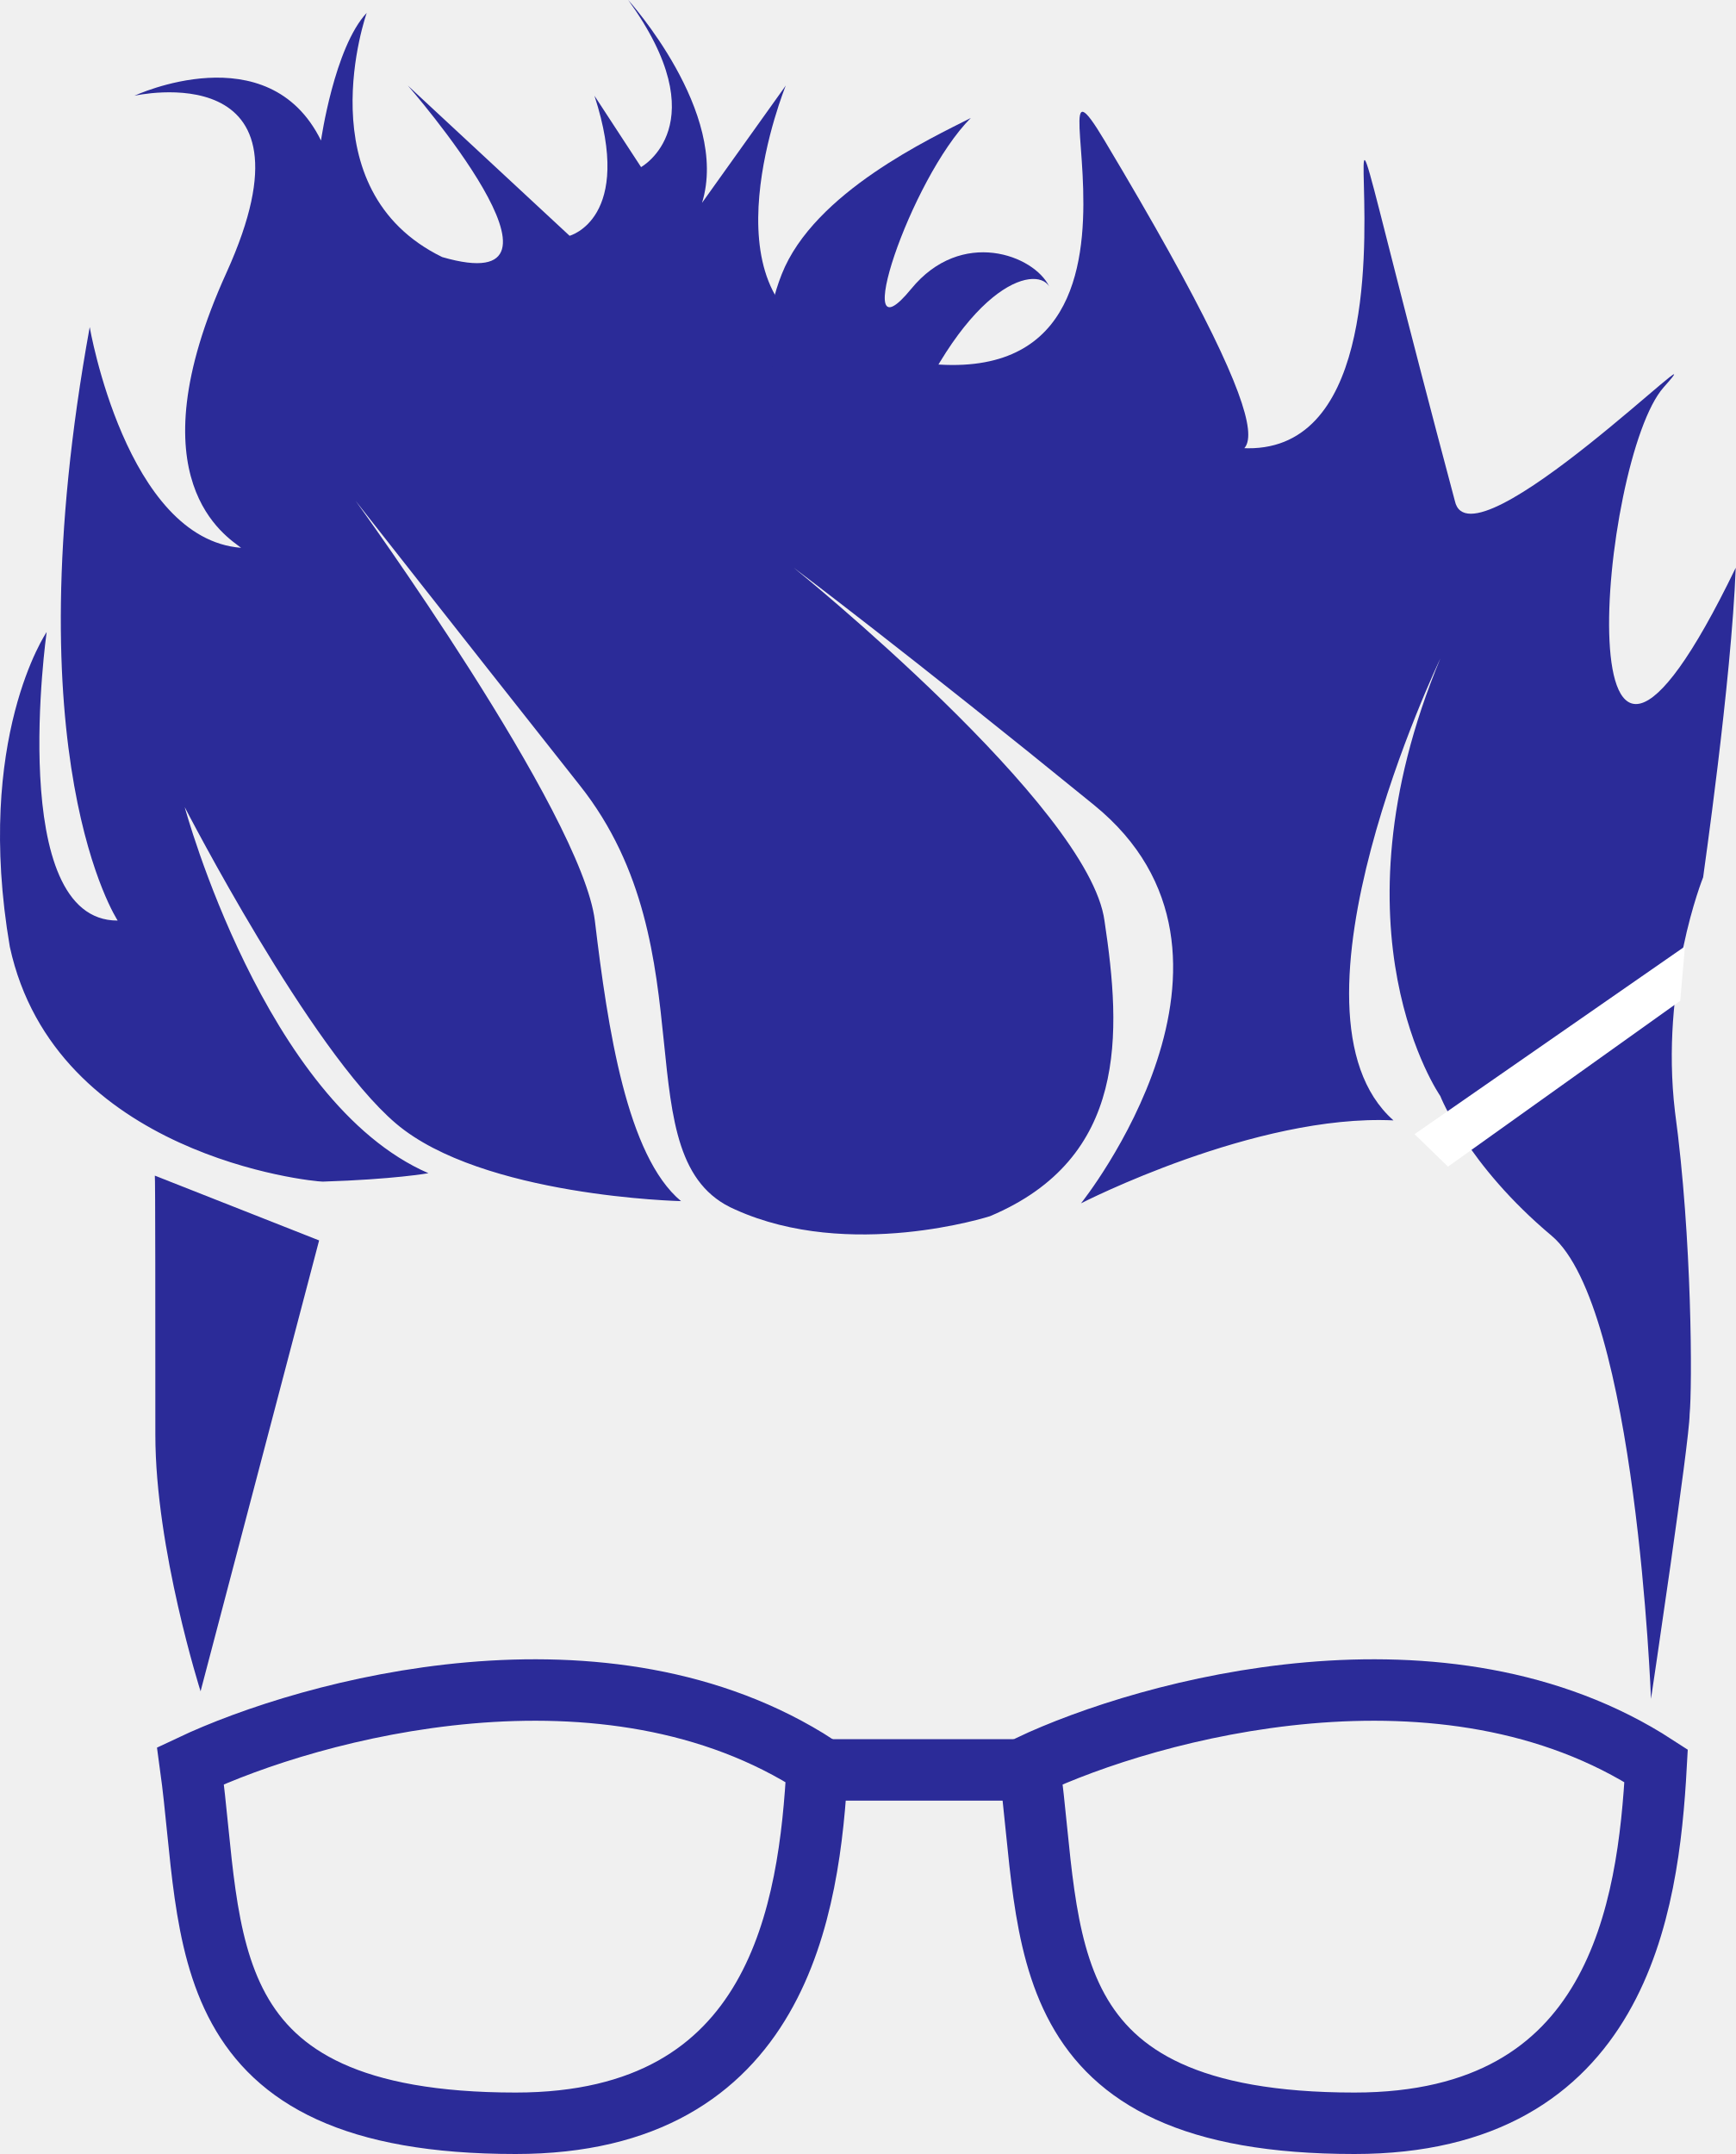
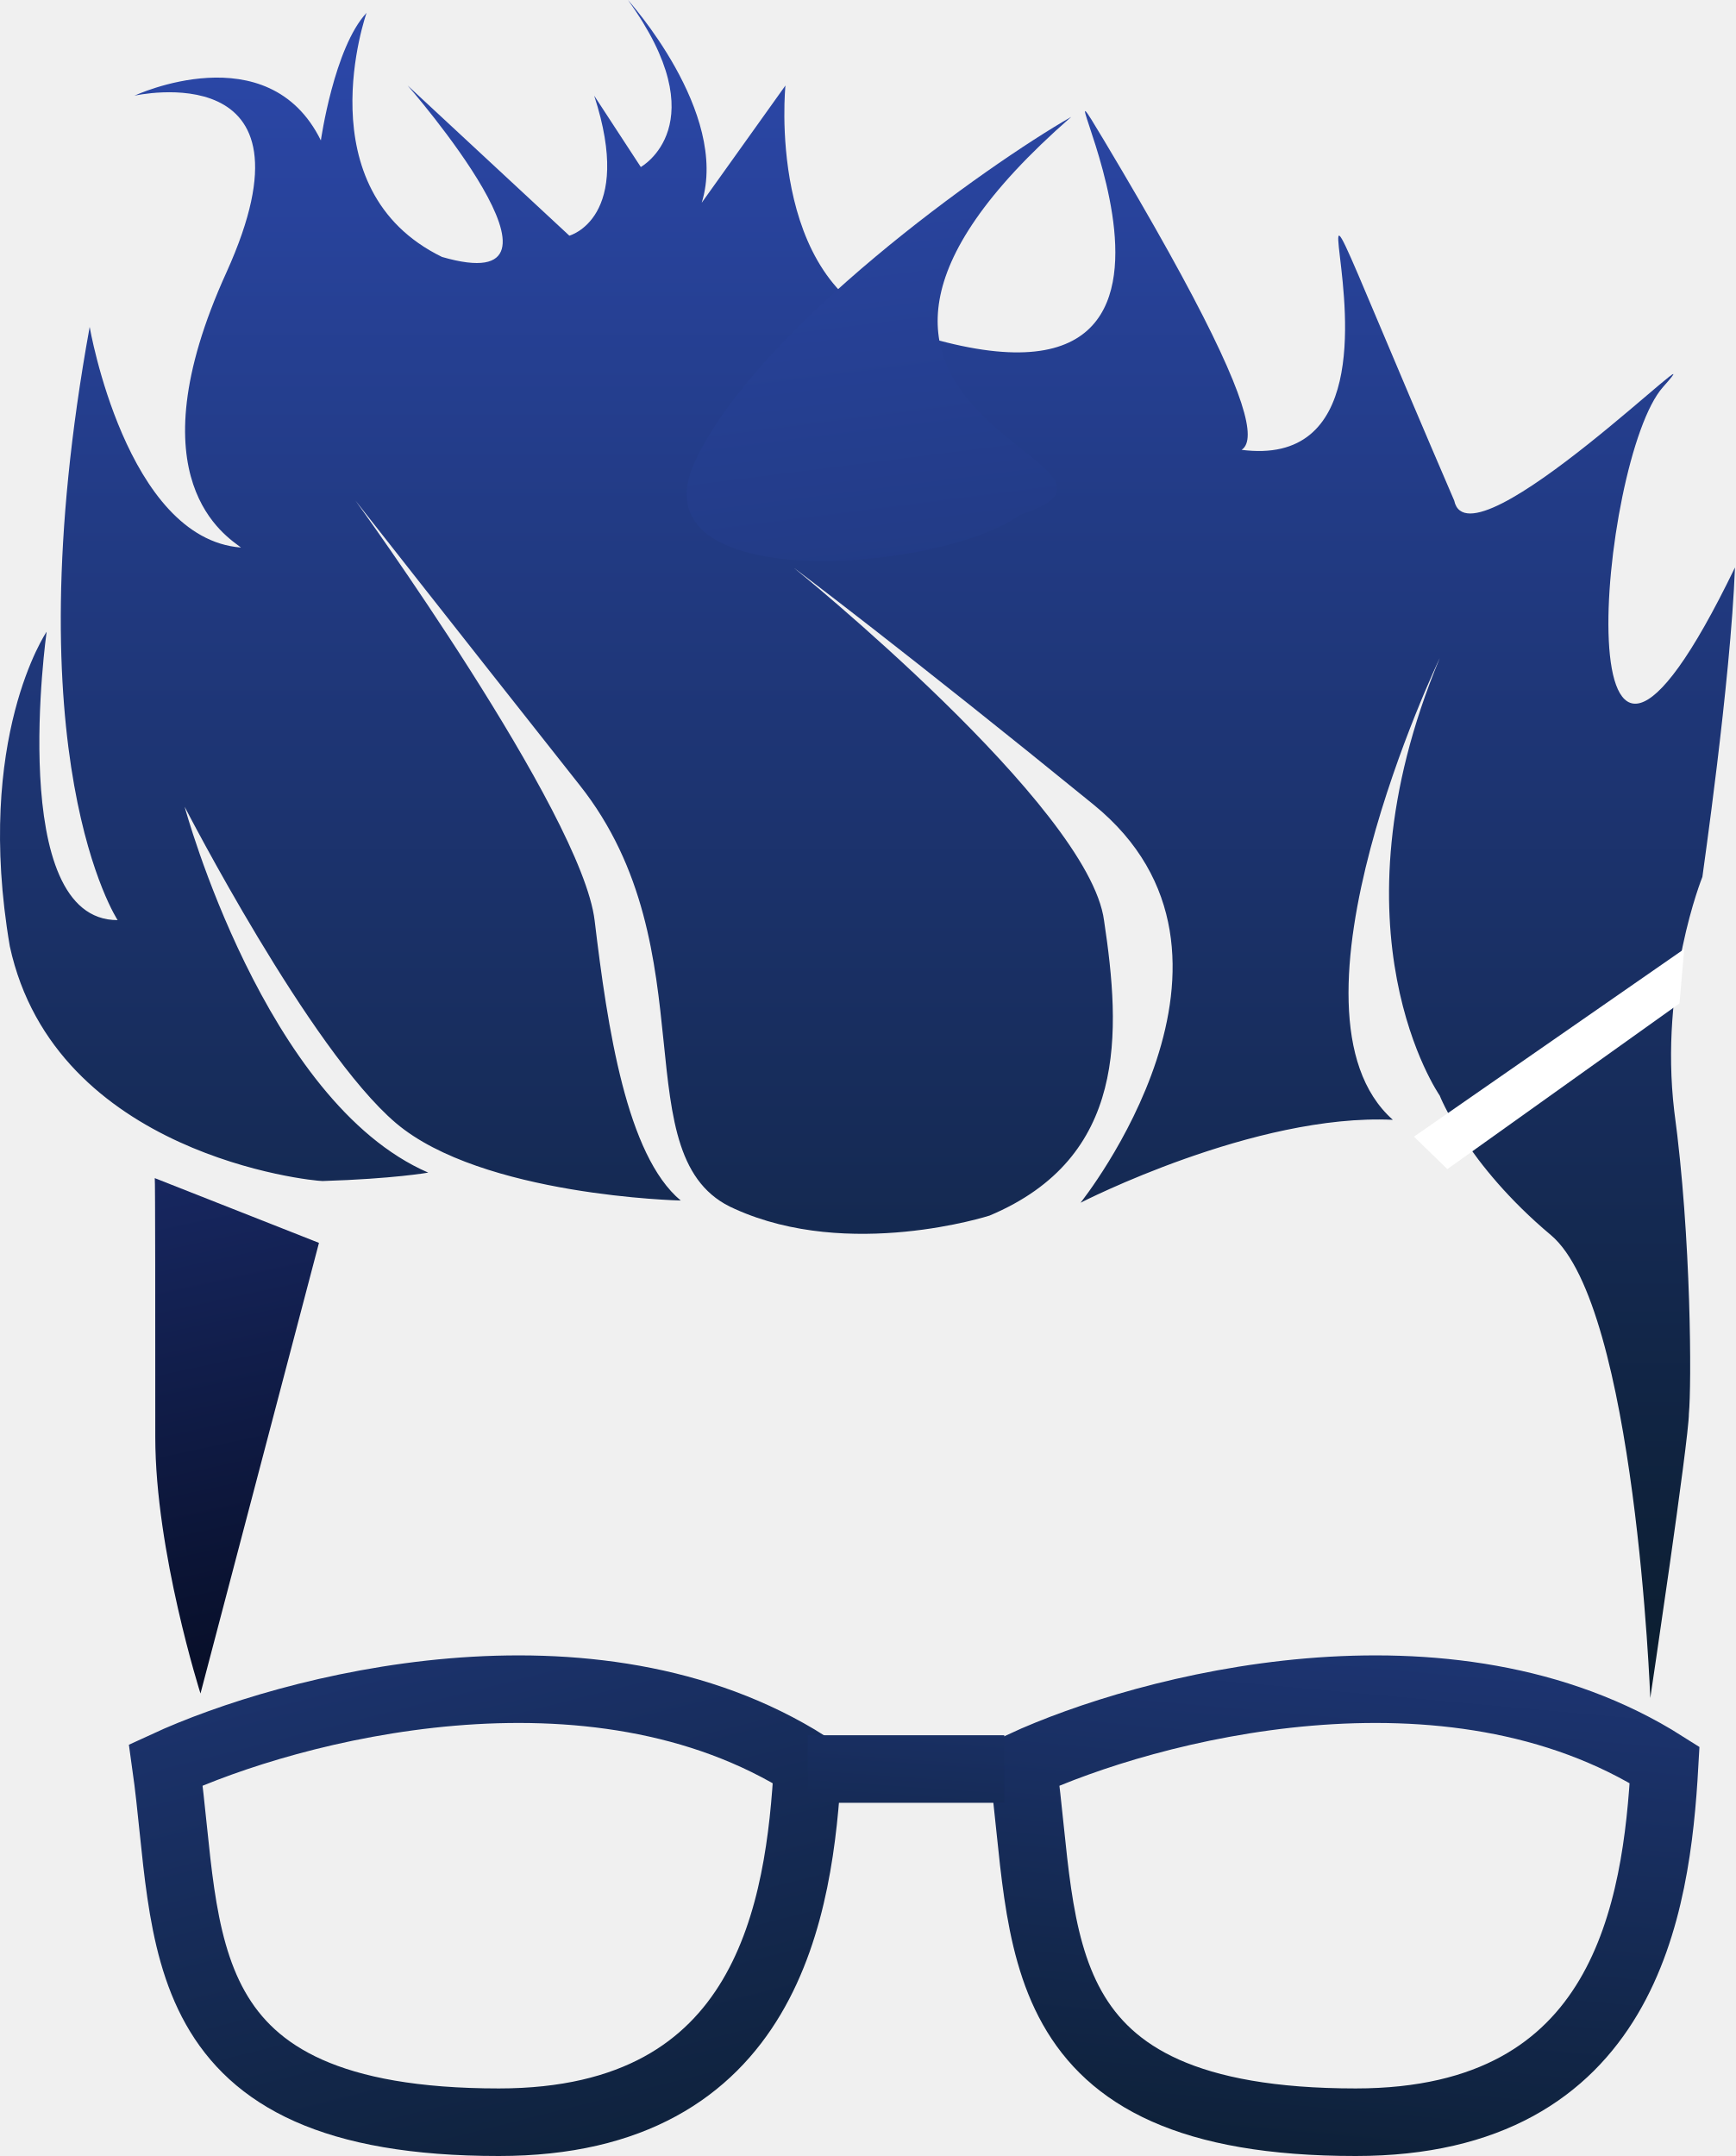
- <svg xmlns="http://www.w3.org/2000/svg" width="565" height="701" viewBox="0 0 565 701" fill="none">
-   <path d="M50.561 466.938C50.561 504.198 65.281 550.411 65.281 550.411L103.859 403.684L50.392 382.6C50.561 382.6 50.561 429.679 50.561 466.938Z" fill="#2B2B98" />
-   <path d="M545.143 361.757C540.231 320.36 554.309 285.511 554.309 285.511C554.238 285.622 563.5 222 564.918 184.773C507.592 303.246 520.5 149.5 541.5 126C562.5 102.5 478.5 186.5 473.5 163C404.898 -94.458 492.625 182.613 386.557 141.677C409 153.5 425.366 155.906 359.484 45.724C330.484 -2.776 398.607 155.547 270.201 110.685C227.949 95.923 255.746 27.839 255.746 27.839L228.486 66.014C237.588 36.589 204.455 0 204.455 0C233.785 40.532 208.645 54.379 208.645 54.379L193.474 31.156C206.478 71.111 185.383 76.736 185.383 76.736L132.73 27.839C132.73 27.839 194.197 98.228 143.917 83.66C98.983 61.735 119.355 4.183 119.355 4.183C108.808 15.434 104.474 45.724 104.474 45.724C87.28 10.818 43.761 31.156 43.761 31.156C43.761 31.156 106.118 17.098 73.754 88.641C42.835 156.579 74.132 174.82 78.467 178.282C41.046 175.397 29.199 106.45 29.199 106.45C3.625 247.085 38.301 299.589 38.301 299.589C1.892 299.733 15.184 205.688 15.184 205.688C15.184 205.688 -8.367 240.306 3.192 308.099C17.929 376.037 101.44 384.547 105.052 384.547C128.169 383.826 139.438 381.807 139.438 381.807C86.124 358.728 60.118 262.663 60.118 262.663C60.118 262.663 100.862 341.852 128.891 365.652C156.92 389.451 221.648 390.894 221.648 390.894C204.022 376.181 197.809 334.784 193.619 299.733C189.429 264.683 115.743 162.993 115.743 162.993C115.743 162.993 145.94 201.505 188.706 255.596C231.473 309.542 201.999 377.624 239.275 393.635C276.551 410.511 322.208 395.798 322.208 395.798C367.141 376.902 364.974 336.226 359.484 299.733C354.571 262.519 258.347 184.773 258.347 184.773C258.347 184.773 295.623 212.756 356.016 261.942C416.41 310.984 351.826 391.615 351.826 391.615C351.826 391.615 408.592 362.457 453.525 364.62C413.742 329.381 468.775 214.313 468.775 214.313C431.645 303.491 468.775 356.709 468.775 356.709C468.775 356.709 477.395 379.004 504.977 402.145C532.559 425.286 537.341 552.877 537.341 552.877C537.341 552.877 549.911 468.784 549.911 460.274C550.778 451.619 550.778 403.154 545.143 361.757Z" fill="#2B2B98" />
-   <path d="M266 574.654C197.284 530.004 101.368 556.049 62 574.654C69.669 630.466 61.015 691 167.835 691C253.729 691 263.444 621.164 266 574.654Z" stroke="#2B2B98" stroke-width="20" />
-   <path d="M539 574.654C470.284 530.004 374.368 556.049 335 574.654C342.669 630.466 334.015 691 440.835 691C526.729 691 536.444 621.164 539 574.654Z" stroke="#2B2B98" stroke-width="20" />
-   <path d="M266 576H298H330" stroke="#2B2B98" stroke-width="20" />
-   <path d="M548.39 308L460.391 369.099L471.265 379.669L546.854 325.713L548.39 308Z" fill="white" />
-   <path d="M291.593 147.663C292.305 145.808 291.545 146.536 278.616 141.017L262.606 135.423C255.707 132.479 243.89 115.972 254.418 89.264C264.947 62.557 303.231 44.899 315.966 38.388C296.064 58.354 276.085 119.04 296.541 94.04C312.906 74.04 336.564 83.033 341.466 93.206C337.086 86.07 313.184 92.056 291.593 147.663C291.579 147.7 291.565 147.737 291.549 147.776C291.564 147.738 291.579 147.701 291.593 147.663Z" fill="#2B2B98" />
+ <svg xmlns="http://www.w3.org/2000/svg" width="565" height="702" viewBox="0 0 565 702" fill="none">
+   <path d="M50.561 467.938C50.561 505.198 65.281 551.411 65.281 551.411L103.859 404.684L50.392 383.6C50.561 383.6 50.561 430.679 50.561 467.938Z" fill="url(#paint0_linear)" />
+   <path d="M545.143 361.757C540.231 320.36 554.309 285.511 554.309 285.511C554.238 285.622 563.5 222 564.918 184.773C507.592 303.246 520.5 149.5 541.5 126C562.5 102.5 478.5 186.5 473.5 163C386.557 -39 492.625 182.613 386.557 141.677C409 153.5 425.366 155.906 359.484 45.724C330.484 -2.776 419.906 151.312 291.5 106.45C249.248 91.688 255.746 27.839 255.746 27.839L228.486 66.014C237.588 36.589 204.455 0 204.455 0C233.785 40.532 208.645 54.379 208.645 54.379L193.474 31.156C206.478 71.111 185.383 76.736 185.383 76.736L132.73 27.839C132.73 27.839 194.197 98.228 143.917 83.66C98.983 61.735 119.355 4.183 119.355 4.183C108.808 15.434 104.474 45.724 104.474 45.724C87.28 10.818 43.761 31.156 43.761 31.156C43.761 31.156 106.118 17.098 73.754 88.641C42.835 156.579 74.132 174.82 78.467 178.282C41.046 175.397 29.199 106.45 29.199 106.45C3.625 247.085 38.301 299.589 38.301 299.589C1.892 299.733 15.184 205.688 15.184 205.688C15.184 205.688 -8.367 240.306 3.192 308.099C17.929 376.037 101.44 384.547 105.052 384.547C128.169 383.826 139.438 381.807 139.438 381.807C86.124 358.728 60.118 262.663 60.118 262.663C60.118 262.663 100.862 341.852 128.891 365.652C156.92 389.451 221.648 390.894 221.648 390.894C204.022 376.181 197.809 334.784 193.619 299.733C189.429 264.683 115.743 162.993 115.743 162.993C115.743 162.993 145.94 201.505 188.706 255.596C231.473 309.542 201.999 377.624 239.275 393.635C276.551 410.511 322.208 395.798 322.208 395.798C367.141 376.902 364.974 336.226 359.484 299.733C354.571 262.519 258.347 184.773 258.347 184.773C258.347 184.773 295.623 212.756 356.016 261.942C416.41 310.984 351.826 391.615 351.826 391.615C351.826 391.615 408.592 362.457 453.525 364.62C413.742 329.381 468.775 214.313 468.775 214.313C431.645 303.491 468.775 356.709 468.775 356.709C468.775 356.709 477.395 379.004 504.977 402.145C532.559 425.286 537.341 552.877 537.341 552.877C537.341 552.877 549.911 468.784 549.911 460.274C550.778 451.619 550.778 403.154 545.143 361.757Z" fill="url(#paint1_linear)" />
+   <path d="M263 574.654C192.6 530.004 94.333 556.049 54 574.654C61.857 630.466 52.991 691 162.429 691C250.429 691 260.381 621.164 263 574.654Z" stroke="url(#paint2_linear)" stroke-width="22" />
+   <path d="M542 574.654C471.6 530.004 373.333 556.049 333 574.654C340.857 630.466 331.991 691 441.429 691C529.429 691 539.381 621.164 542 574.654Z" stroke="url(#paint3_linear)" stroke-width="22" />
+   <path d="M263 576H295H327" stroke="url(#paint4_linear)" stroke-width="22" />
+   <path d="M548.39 309L460.391 370.099L471.265 380.669L546.854 326.713L548.39 309Z" fill="white" />
+   <path d="M348.787 38.061C235.447 137.12 385.787 150.003 332.287 167.561C305.775 186.721 205.625 194.137 226.4 150.003C246.786 106.695 321.444 53.692 348.787 38.061Z" fill="url(#paint5_linear)" />
+   <defs>
+     <linearGradient id="paint0_linear" x1="-14.5" y1="176" x2="77" y2="599" gradientUnits="userSpaceOnUse">
+       <stop stop-color="#2C48AB" />
+       <stop offset="0.958" stop-color="#04091C" />
+     </linearGradient>
+     <linearGradient id="paint1_linear" x1="282.459" y1="0" x2="282.459" y2="552.877" gradientUnits="userSpaceOnUse">
+       <stop stop-color="#2C48AB" />
+       <stop offset="1" stop-color="#0B1D2E" />
+     </linearGradient>
+     <linearGradient id="paint2_linear" x1="159" y1="289.5" x2="271.5" y2="736.5" gradientUnits="userSpaceOnUse">
+       <stop stop-color="#2C48AB" />
+       <stop offset="1" stop-color="#0B1D2E" />
+     </linearGradient>
+     <linearGradient id="paint3_linear" x1="430.5" y1="367.5" x2="397.5" y2="730" gradientUnits="userSpaceOnUse">
+       <stop stop-color="#2C48AB" />
+       <stop offset="1" stop-color="#0B1D2E" />
+     </linearGradient>
+     <linearGradient id="paint4_linear" x1="295" y1="418" x2="277.5" y2="668" gradientUnits="userSpaceOnUse">
+       <stop stop-color="#2C48AB" />
+       <stop offset="1" stop-color="#0B1D2E" />
+     </linearGradient>
+     <linearGradient id="paint5_linear" x1="206.343" y1="1.972" x2="287.223" y2="640.515" gradientUnits="userSpaceOnUse">
+       <stop stop-color="#2C48AB" />
+       <stop offset="1" stop-color="#0B1D2E" />
+     </linearGradient>
+   </defs>
</svg>
